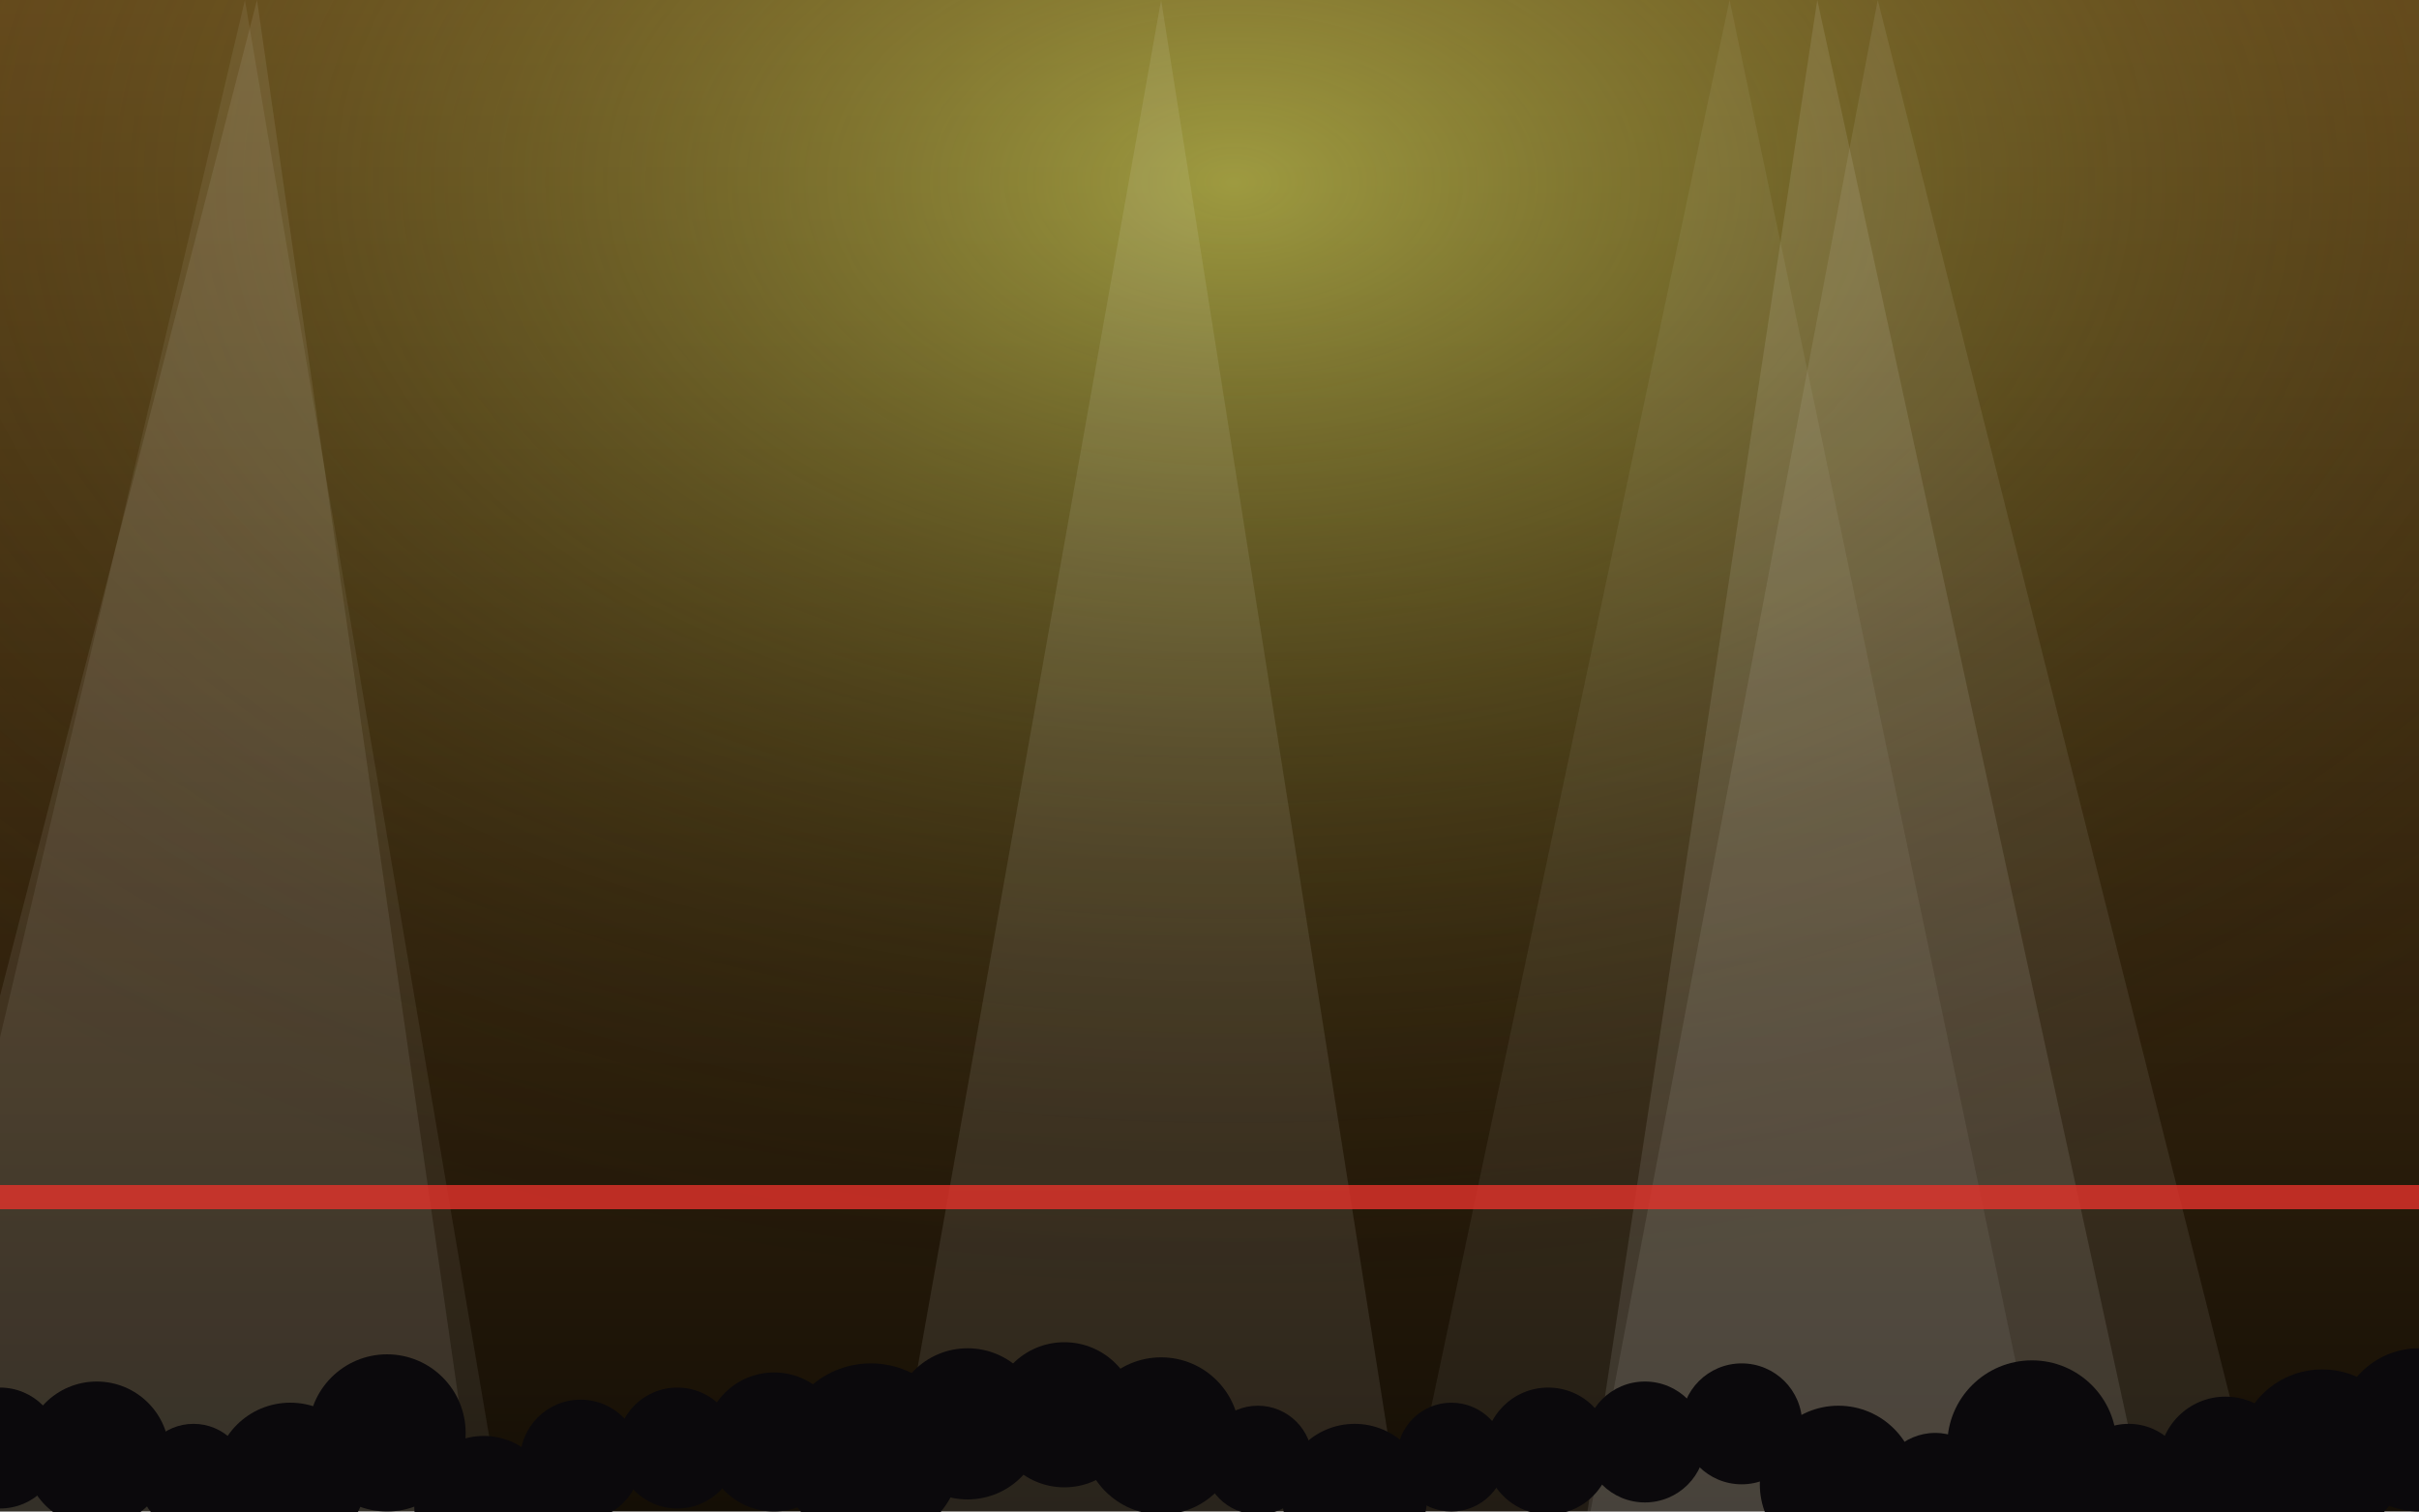
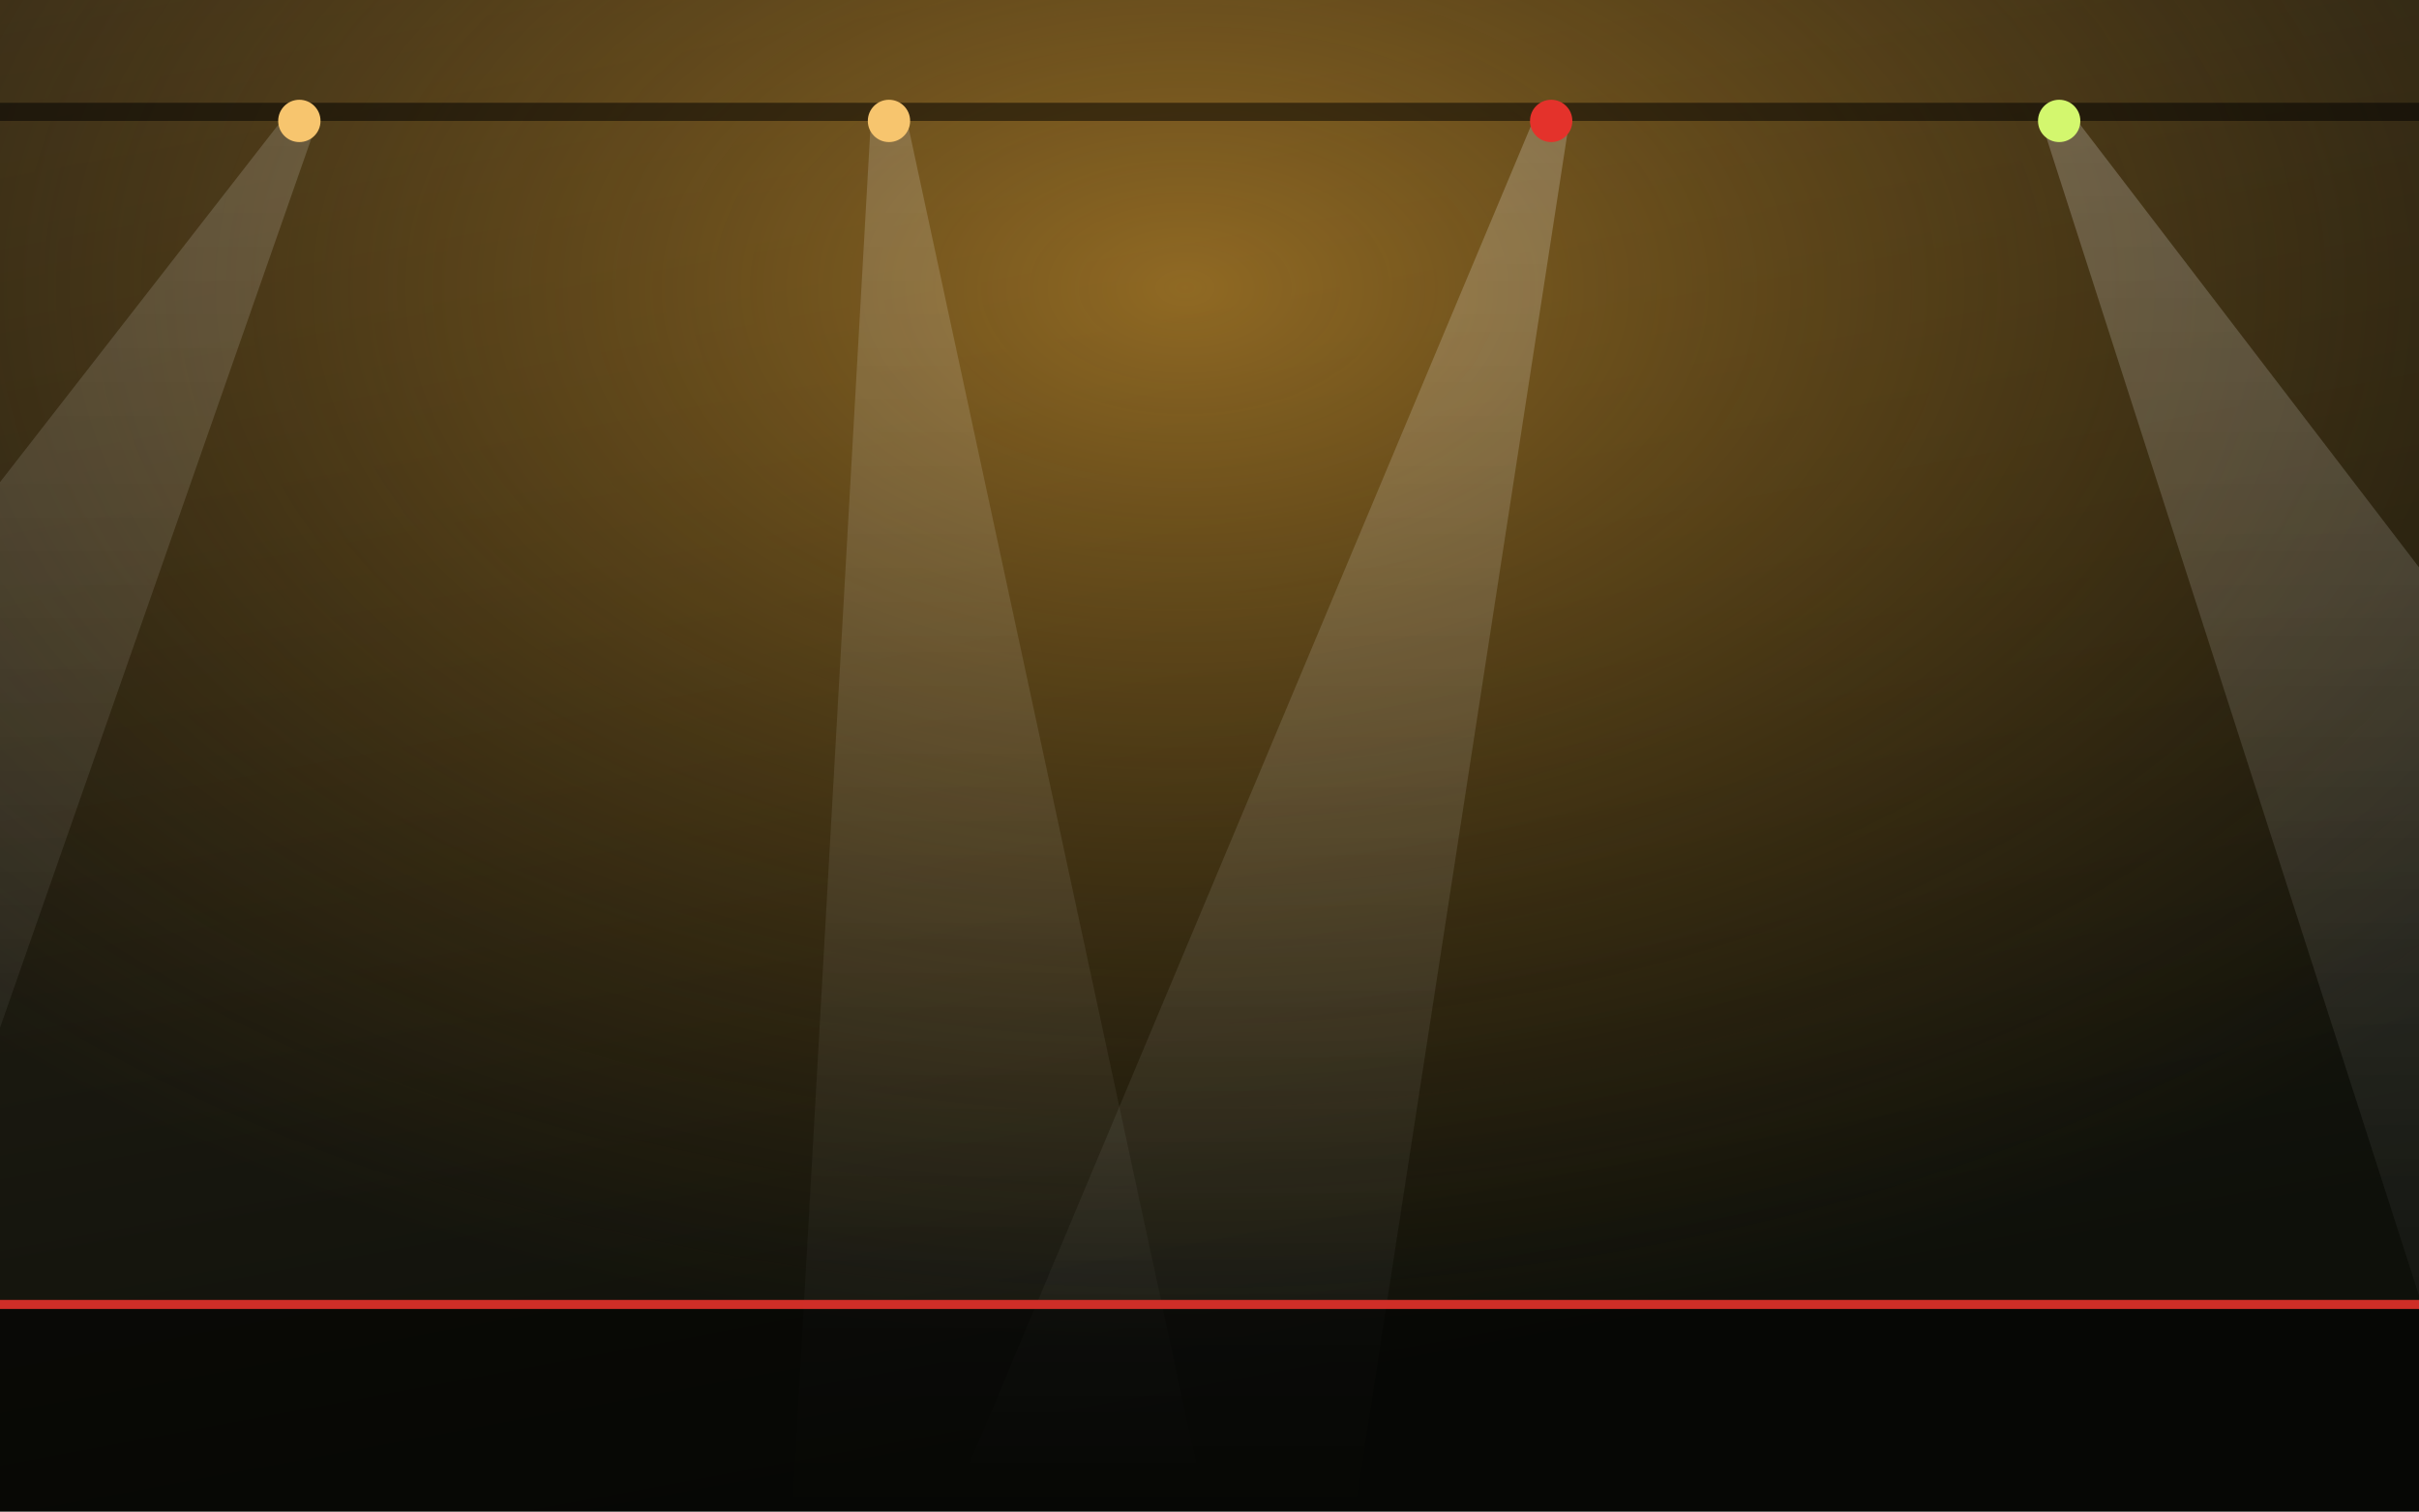
<svg xmlns="http://www.w3.org/2000/svg" viewBox="0 0 800 500" width="800" height="500">
  <defs>
-     <linearGradient id="g" x1="0" y1="0" x2="0" y2="1">
-       <stop offset="0" stop-color="hsl(35,60%,26%)" />
-       <stop offset="1" stop-color="hsl(35,60%,5%)" />
+     <linearGradient id="f" x1="0" y1="0" x2="0.3" y2="1">
+       <stop offset="0" stop-color="hsl(38,30%,14%)" />
+       <stop offset="1" stop-color="hsl(76,25%,5%)" />
    </linearGradient>
-     <radialGradient id="s" cx="0.51" cy="0.12" r="0.75">
-       <stop offset="0" stop-color="hsl(70,85%,68%)" stop-opacity="0.5" />
-       <stop offset="1" stop-color="#000" stop-opacity="0" />
+     <radialGradient id="h" cx="0.49" cy="0.19" r="0.7">
+       <stop offset="0" stop-color="hsl(38,80%,55%)" stop-opacity="0.55" />
+       <stop offset="1" stop-color="hsl(38,80%,30%)" stop-opacity="0" />
    </radialGradient>
+     <linearGradient id="b" x1="0" y1="0" x2="0" y2="1">
+       <stop offset="0" stop-color="#fff" stop-opacity="0.32" />
+       <stop offset="1" stop-color="#fff" stop-opacity="0" />
+     </linearGradient>
+     <linearGradient id="e" x1="0" y1="1" x2="0" y2="0">
+       <stop offset="0" stop-color="#e4322b" />
+       <stop offset="1" stop-color="hsl(76,85%,60%)" />
+     </linearGradient>
  </defs>
-   <rect width="800" height="500" fill="url(#g)" />
-   <rect width="800" height="500" fill="url(#s)" />
-   <polygon points="384,0 295,500 463,500" fill="#fff" opacity="0.09" />
-   <polygon points="85,0 -44,500 157,500" fill="#fff" opacity="0.08" />
-   <polygon points="572,0 466,500 677,500" fill="#fff" opacity="0.06" />
-   <polygon points="621,0 526,500 747,500" fill="#fff" opacity="0.08" />
-   <polygon points="81,0 -37,500 166,500" fill="#fff" opacity="0.07" />
-   <polygon points="601,0 525,500 710,500" fill="#fff" opacity="0.10" />
-   <rect x="0" y="392" width="800" height="8" fill="#e4322b" opacity="0.8" />
-   <circle cx="0" cy="479" r="20" fill="#0b090c" />
-   <circle cx="32" cy="481" r="24" fill="#0b090c" />
-   <circle cx="64" cy="489" r="18" fill="#0b090c" />
-   <circle cx="96" cy="489" r="25" fill="#0b090c" />
-   <circle cx="128" cy="474" r="26" fill="#0b090c" />
-   <circle cx="160" cy="498" r="23" fill="#0b090c" />
-   <circle cx="192" cy="483" r="20" fill="#0b090c" />
-   <circle cx="224" cy="479" r="20" fill="#0b090c" />
-   <circle cx="256" cy="477" r="23" fill="#0b090c" />
-   <circle cx="288" cy="481" r="30" fill="#0b090c" />
-   <circle cx="320" cy="471" r="25" fill="#0b090c" />
-   <circle cx="352" cy="468" r="24" fill="#0b090c" />
-   <circle cx="384" cy="475" r="26" fill="#0b090c" />
-   <circle cx="416" cy="483" r="18" fill="#0b090c" />
-   <circle cx="448" cy="495" r="24" fill="#0b090c" />
-   <circle cx="480" cy="482" r="18" fill="#0b090c" />
-   <circle cx="512" cy="480" r="21" fill="#0b090c" />
-   <circle cx="544" cy="477" r="20" fill="#0b090c" />
-   <circle cx="576" cy="471" r="20" fill="#0b090c" />
-   <circle cx="608" cy="491" r="26" fill="#0b090c" />
-   <circle cx="640" cy="493" r="19" fill="#0b090c" />
-   <circle cx="672" cy="478" r="28" fill="#0b090c" />
-   <circle cx="704" cy="491" r="20" fill="#0b090c" />
-   <circle cx="736" cy="484" r="22" fill="#0b090c" />
-   <circle cx="768" cy="481" r="28" fill="#0b090c" />
-   <circle cx="800" cy="473" r="27" fill="#0b090c" />
+   <rect width="800" height="500" fill="url(#f)" />
+   <rect width="800" height="500" fill="url(#h)" />
+   <rect x="0" y="34" width="800" height="6" fill="#000" opacity="0.5" />
+   <polygon points="93,40 105,40 -56,500 -265,500" fill="url(#b)" opacity="0.49" />
+   <circle cx="99" cy="40" r="7" fill="hsl(38,90%,70%)" />
+   <polygon points="288,40 300,40 399,500 262,500" fill="url(#b)" opacity="0.53" />
+   <circle cx="294" cy="40" r="7" fill="hsl(38,90%,70%)" />
+   <polygon points="507,40 519,40 448,500 314,500" fill="url(#b)" opacity="0.67" />
+   <circle cx="513" cy="40" r="7" fill="#e4322b" />
+   <polygon points="675,40 687,40 1039,500 823,500" fill="url(#b)" opacity="0.65" />
+   <circle cx="681" cy="40" r="7" fill="hsl(76,90%,70%)" />
+   <rect x="0" y="430" width="800" height="70" fill="#000" opacity="0.55" />
+   <rect x="0" y="430" width="800" height="3" fill="#e4322b" opacity="0.9" />
</svg>
